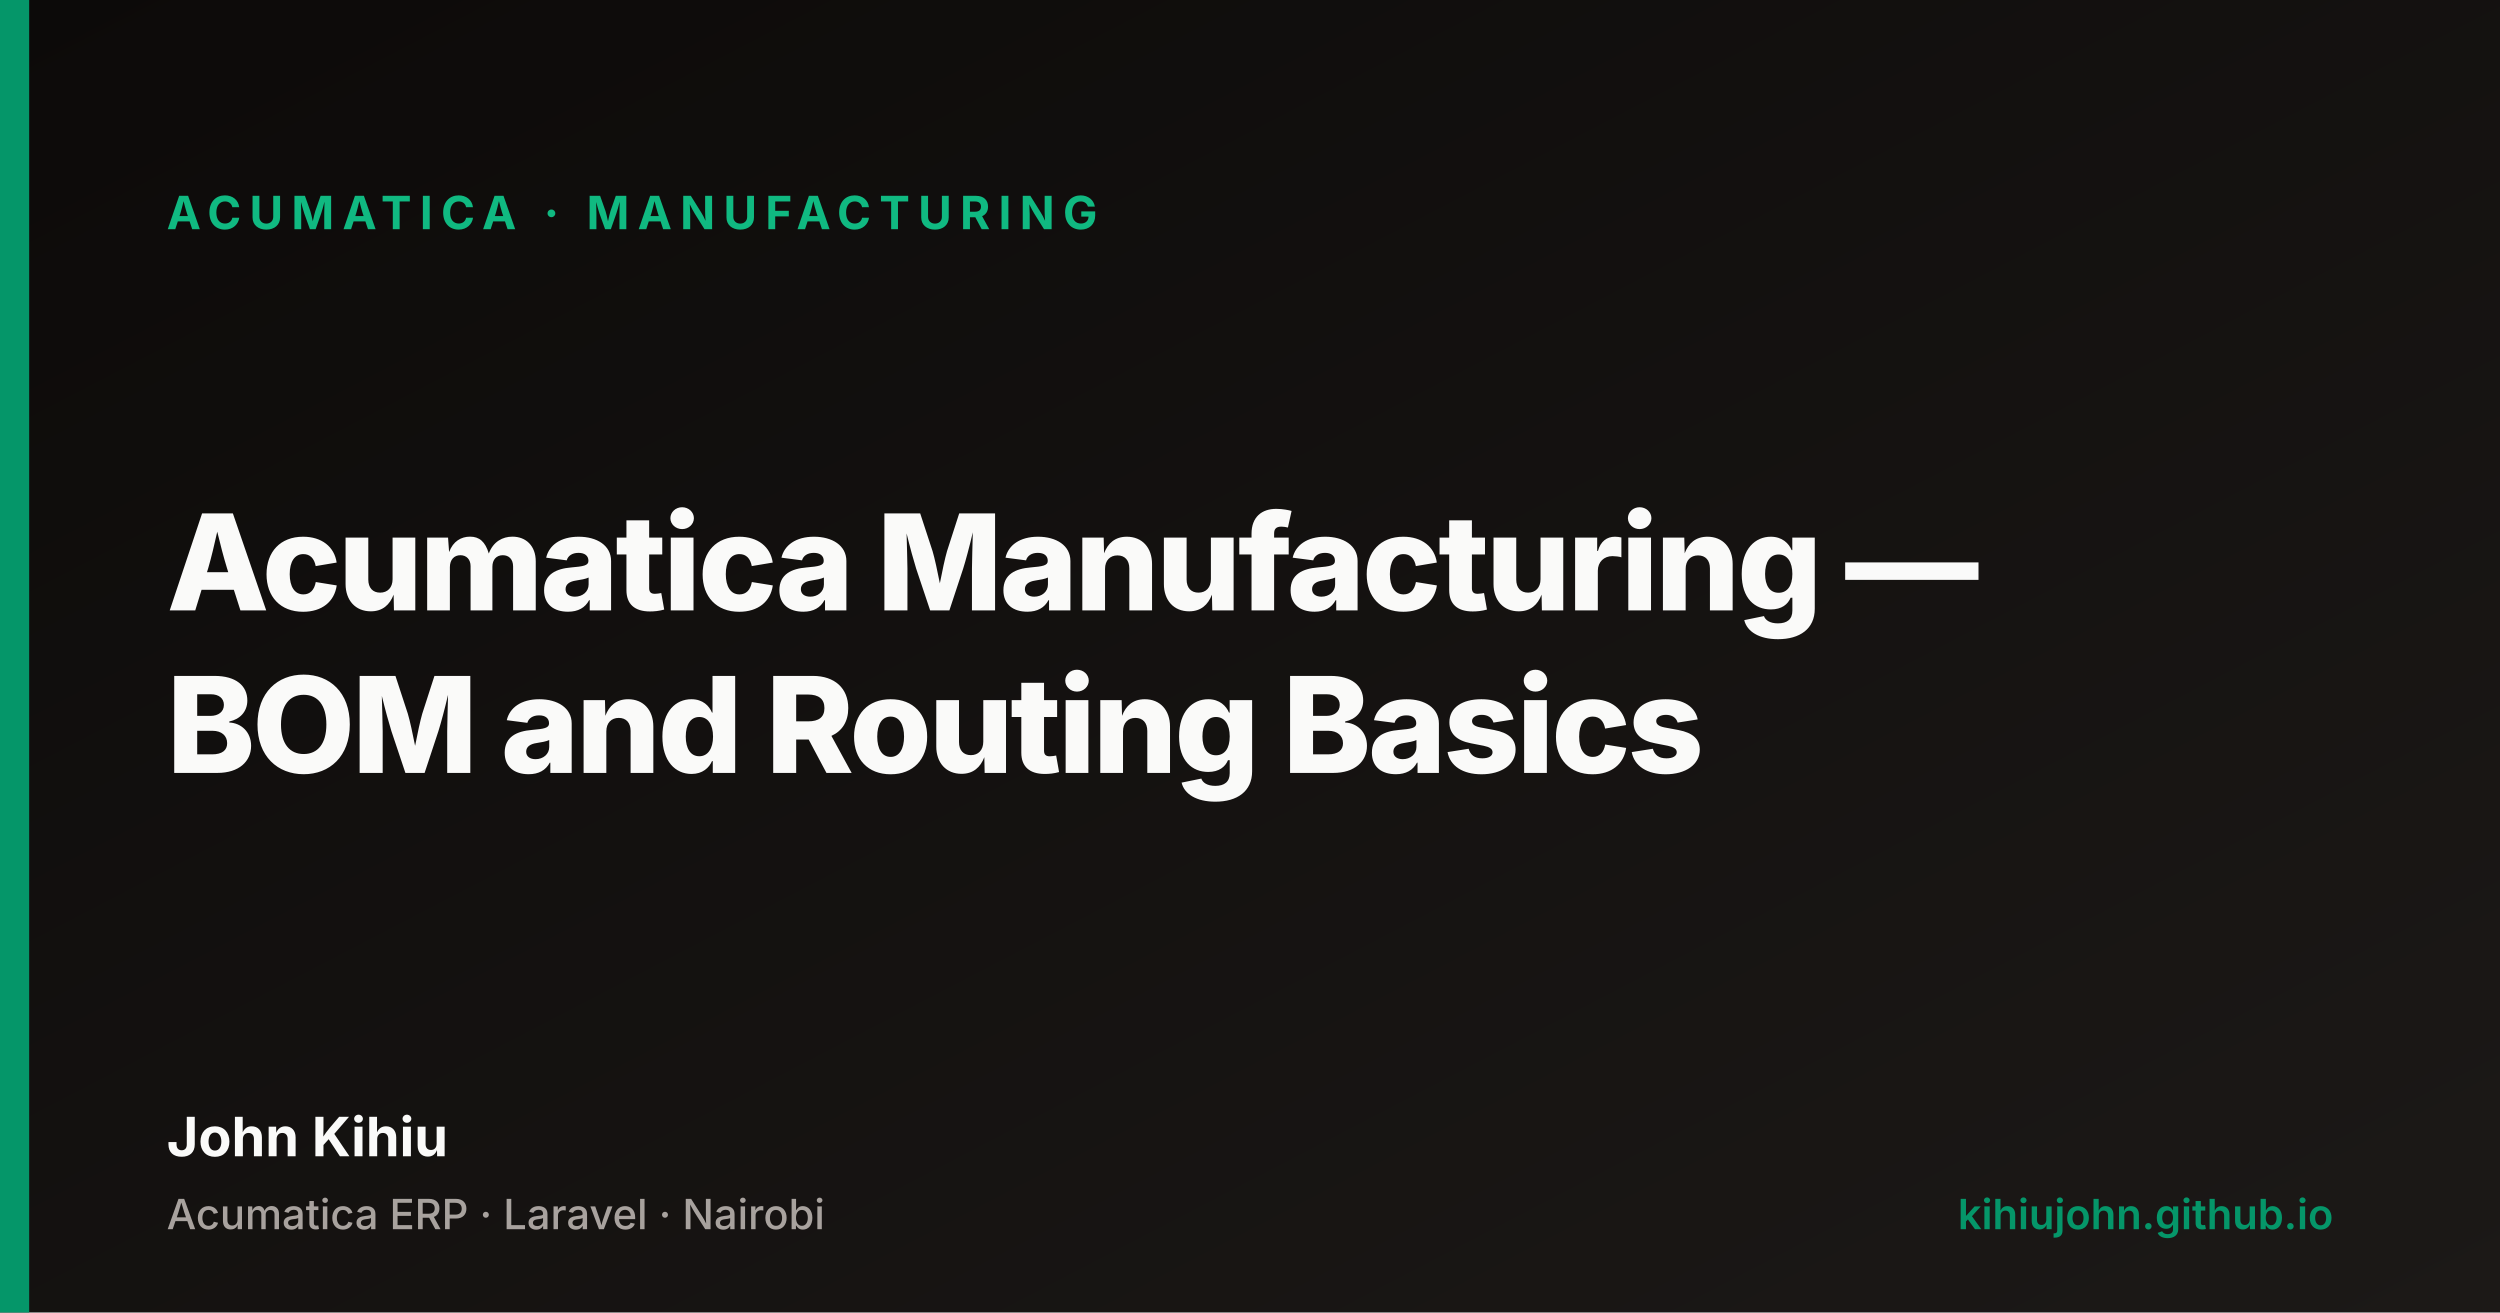
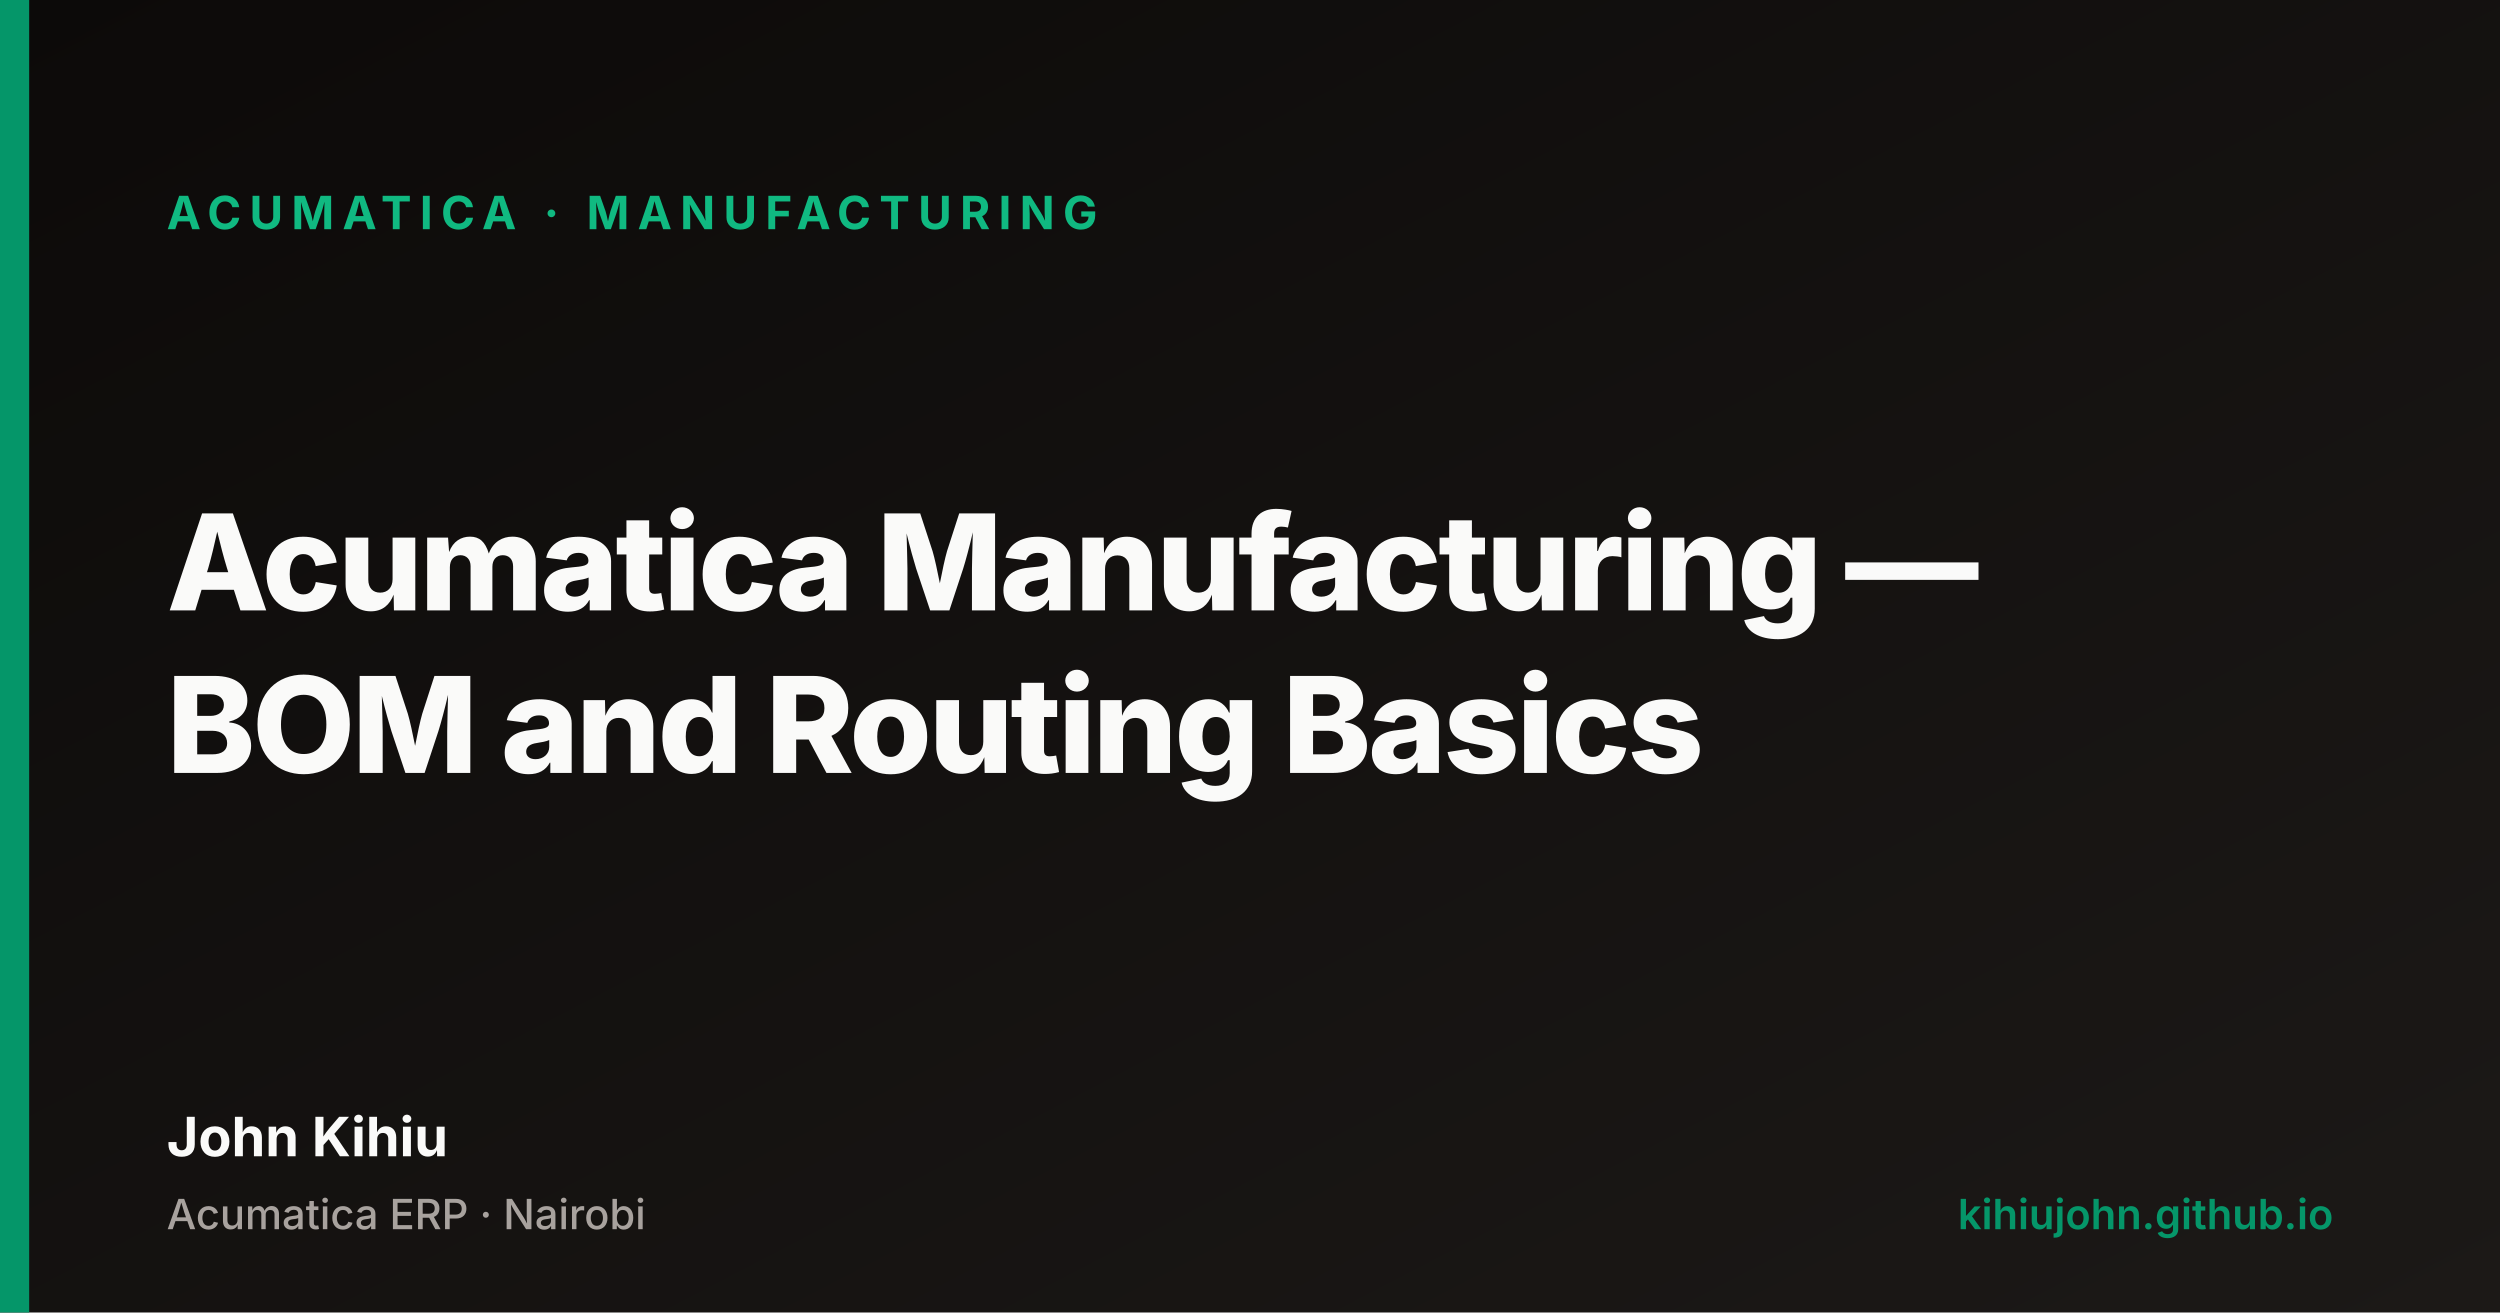
<svg xmlns="http://www.w3.org/2000/svg" viewBox="0 0 1200 630" width="1200" height="630">
  <defs>
    <linearGradient id="bg" x1="0" y1="0" x2="1" y2="1">
      <stop offset="0" stop-color="#0C0A09" />
      <stop offset="1" stop-color="#1C1917" />
    </linearGradient>
  </defs>
  <rect width="1200" height="630" fill="url(#bg)" />
  <rect x="0" y="0" width="14" height="630" fill="#059669" />
  <text x="80" y="110" font-family="Inter, system-ui, sans-serif" font-size="22" font-weight="700" fill="#10B981" letter-spacing="4">ACUMATICA · MANUFACTURING</text>
  <text x="80" y="293" font-family="Plus Jakarta Sans, Inter, system-ui, sans-serif" font-size="64" font-weight="800" fill="#FAFAF9" letter-spacing="-1.5">Acumatica Manufacturing —</text>
  <text x="80" y="371" font-family="Plus Jakarta Sans, Inter, system-ui, sans-serif" font-size="64" font-weight="800" fill="#FAFAF9" letter-spacing="-1.5">BOM and Routing Basics</text>
  <text x="80" y="555" font-family="Inter, system-ui, sans-serif" font-size="26" font-weight="700" fill="#FAFAF9">John Kihiu</text>
-   <text x="80" y="590" font-family="Inter, system-ui, sans-serif" font-size="20" font-weight="500" fill="#A8A29E">Acumatica ERP · Laravel · Nairobi</text>
+   <text x="80" y="590" font-family="Inter, system-ui, sans-serif" font-size="20" font-weight="500" fill="#A8A29E">Acumatica ERP · Nairobi</text>
  <text x="1120" y="590" font-family="Inter, system-ui, sans-serif" font-size="20" font-weight="600" fill="#059669" text-anchor="end">kihiujohn.github.io</text>
</svg>
